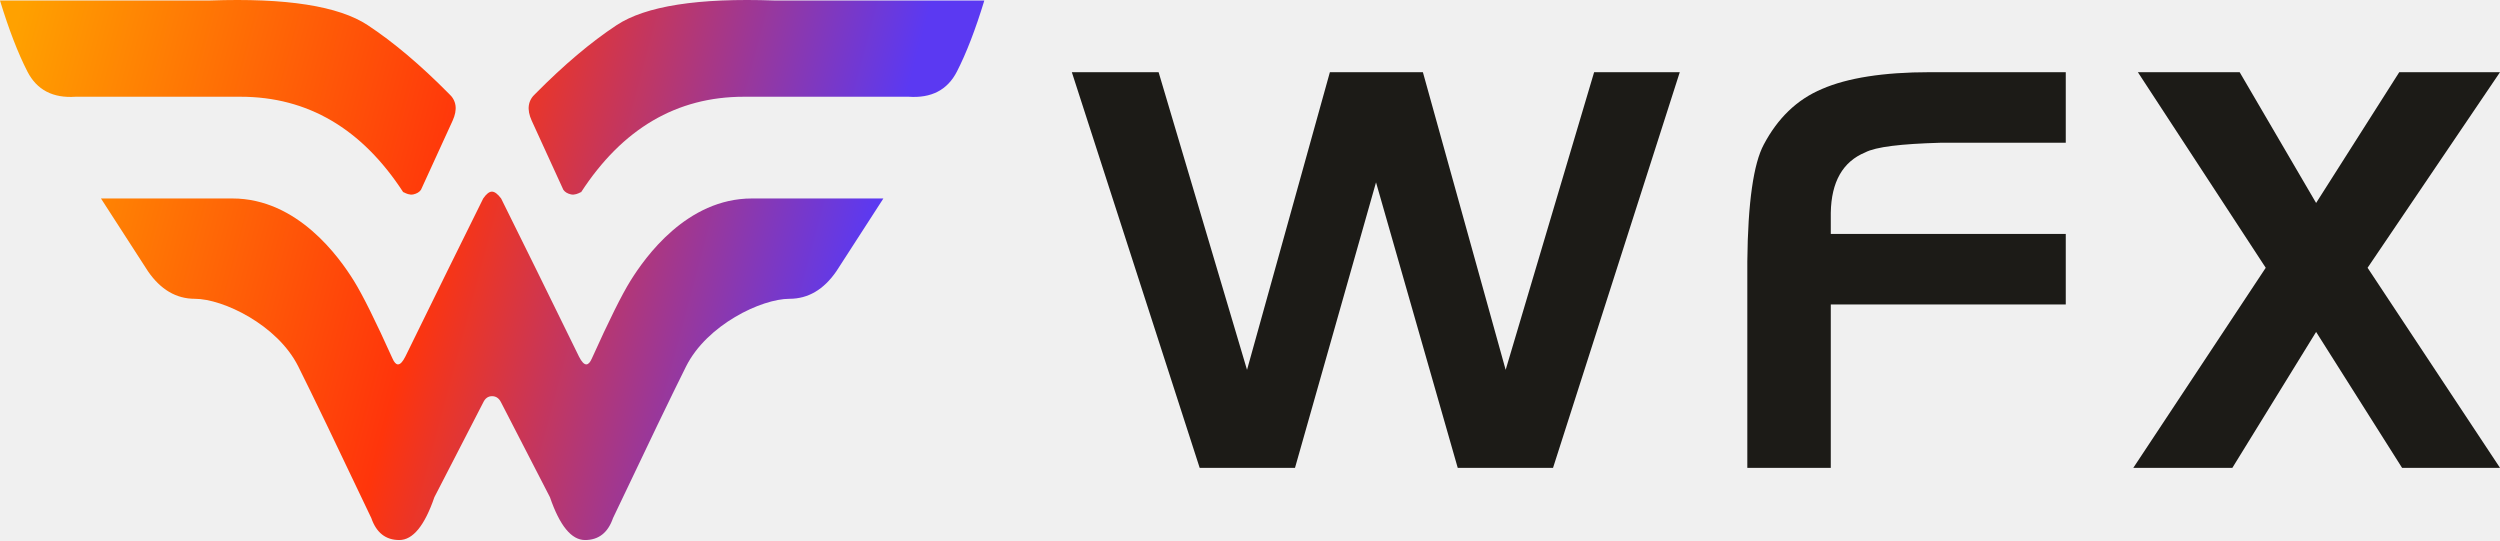
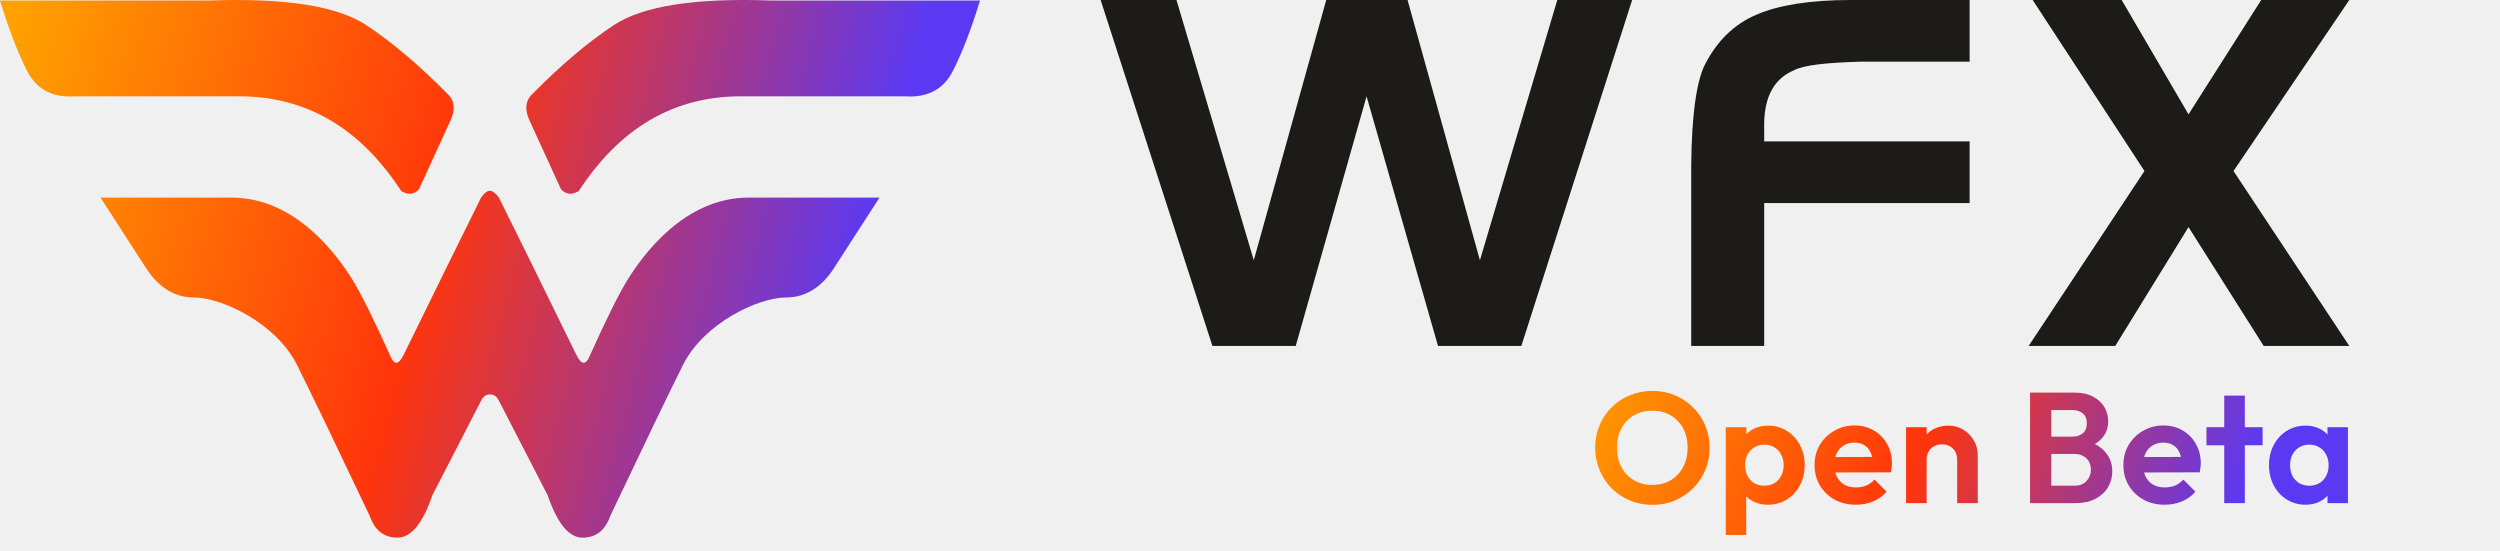
- <svg xmlns="http://www.w3.org/2000/svg" fill="none" version="1.1" width="158.301" height="34.195" viewBox="0 0 158.301 34.195">
+ <svg xmlns="http://www.w3.org/2000/svg" width="159" height="35" viewBox="0 0 159 35" fill="none">
+   <g clip-path="url(#clip0_18050_5683)">
+     <path fill-rule="evenodd" clip-rule="evenodd" d="M1.736 4.532C1.139 3.37 0.561 1.87 0 0.033L13.294 0.033C18.115 -0.141 21.446 0.38 23.287 1.595C24.914 2.67 26.622 4.111 28.409 5.918C28.904 6.354 28.986 6.931 28.656 7.65L26.657 12.017C26.556 12.163 26.394 12.26 26.172 12.31C25.939 12.361 25.713 12.249 25.603 12.194C25.556 12.17 25.53 12.158 25.535 12.174C22.914 8.142 19.477 6.126 15.223 6.126H4.792C3.352 6.226 2.333 5.695 1.736 4.532ZM60.592 4.532C61.189 3.37 61.767 1.87 62.328 0.033L49.034 0.033C44.213 -0.141 40.882 0.38 39.041 1.595C37.414 2.67 35.707 4.111 33.919 5.918C33.424 6.354 33.342 6.931 33.672 7.65L35.671 12.017C35.772 12.163 35.934 12.26 36.156 12.31C36.389 12.361 36.615 12.249 36.725 12.194C36.772 12.17 36.798 12.158 36.793 12.174C39.414 8.142 42.851 6.126 47.105 6.126H57.536C58.976 6.226 59.995 5.695 60.592 4.532ZM9.366 17.171L6.393 12.567H14.718C18.846 12.567 21.483 16.295 22.403 17.773C22.956 18.662 23.773 20.305 24.854 22.703C24.959 22.942 25.071 23.065 25.191 23.073C25.339 23.082 25.498 22.917 25.668 22.576C27.598 18.633 29.241 15.296 30.598 12.566C30.797 12.278 30.98 12.134 31.15 12.134C31.319 12.134 31.512 12.278 31.73 12.566C33.087 15.296 34.73 18.633 36.66 22.576C36.83 22.917 36.989 23.082 37.137 23.073C37.257 23.065 37.37 22.942 37.475 22.703C38.555 20.305 39.372 18.662 39.926 17.773C40.846 16.295 43.482 12.567 47.61 12.567H55.936L52.963 17.171C52.162 18.337 51.171 18.92 49.989 18.92C48.218 18.92 44.764 20.561 43.442 23.203C42.561 24.963 41.02 28.163 38.817 32.803C38.497 33.731 37.906 34.195 37.045 34.195C36.185 34.195 35.444 33.291 34.823 31.483L31.73 25.484C31.6 25.219 31.41 25.086 31.159 25.086C30.909 25.086 30.722 25.219 30.598 25.484L27.505 31.483C26.885 33.291 26.144 34.195 25.283 34.195C24.422 34.195 23.831 33.731 23.511 32.803C21.309 28.163 19.767 24.963 18.886 23.203C17.565 20.561 14.111 18.92 12.339 18.92C11.158 18.92 10.167 18.337 9.366 17.171Z" fill="url(#paint0_linear_18050_5683)" />
+     <path d="M94.123 16.552L89.521 -8.0784e-08H84.349L79.741 16.552L74.824 -8.0784e-08H70L77.109 22H82.409L86.914 6.126L91.457 22H96.758L103.805 -8.0784e-08H99.043L94.123 16.552Z" fill="#1C1B17" />
+     <path d="M111.725 0.929C110.293 1.529 109.24 2.584 108.479 4.018C107.909 5.07 107.592 7.238 107.561 10.527V22H112.202V12.917H125.268V8.995H112.202V7.813C112.233 6.095 112.87 4.977 114.111 4.463C114.712 4.147 116.113 3.986 118.275 3.924H125.268V-8.0784e-08H117.702C115.127 -8.0784e-08 113.123 0.321 111.725 0.929Z" fill="#1C1B17" />
+     <path d="M149.415 -8.0784e-08H143.813L139.189 7.272L134.938 -8.0784e-08H129.277L136.388 10.876L129.024 22H134.532L139.189 14.443L143.969 22H149.415L142.051 10.876L149.415 -8.0784e-08Z" fill="#1C1B17" />
+     <path d="M105.102 32.11C104.588 32.11 104.108 32.017 103.662 31.83C103.222 31.643 102.835 31.387 102.502 31.06C102.175 30.727 101.918 30.34 101.732 29.9C101.545 29.453 101.452 28.977 101.452 28.47C101.452 27.963 101.542 27.493 101.722 27.06C101.908 26.62 102.165 26.237 102.492 25.91C102.825 25.577 103.212 25.32 103.652 25.14C104.092 24.953 104.568 24.86 105.082 24.86C105.602 24.86 106.082 24.953 106.522 25.14C106.962 25.32 107.345 25.577 107.672 25.91C108.005 26.237 108.265 26.62 108.452 27.06C108.638 27.5 108.732 27.973 108.732 28.48C108.732 28.987 108.638 29.46 108.452 29.9C108.265 30.34 108.005 30.727 107.672 31.06C107.345 31.387 106.962 31.643 106.522 31.83C106.088 32.017 105.615 32.11 105.102 32.11ZM105.082 30.84C105.535 30.84 105.928 30.74 106.262 30.54C106.595 30.34 106.855 30.063 107.042 29.71C107.235 29.357 107.332 28.943 107.332 28.47C107.332 28.123 107.278 27.807 107.172 27.52C107.065 27.233 106.912 26.987 106.712 26.78C106.512 26.567 106.275 26.403 106.002 26.29C105.728 26.177 105.422 26.12 105.082 26.12C104.642 26.12 104.252 26.22 103.912 26.42C103.578 26.613 103.315 26.887 103.122 27.24C102.935 27.593 102.842 28.003 102.842 28.47C102.842 28.823 102.895 29.147 103.002 29.44C103.115 29.733 103.268 29.983 103.462 30.19C103.662 30.397 103.898 30.557 104.172 30.67C104.452 30.783 104.755 30.84 105.082 30.84ZM112.439 32.1C112.092 32.1 111.779 32.03 111.499 31.89C111.219 31.743 110.995 31.547 110.829 31.3C110.662 31.053 110.572 30.77 110.559 30.45V28.74C110.572 28.42 110.662 28.137 110.829 27.89C111.002 27.637 111.225 27.437 111.499 27.29C111.779 27.143 112.092 27.07 112.439 27.07C112.885 27.07 113.285 27.18 113.639 27.4C113.992 27.62 114.269 27.92 114.469 28.3C114.675 28.68 114.779 29.11 114.779 29.59C114.779 30.063 114.675 30.49 114.469 30.87C114.269 31.25 113.992 31.55 113.639 31.77C113.285 31.99 112.885 32.1 112.439 32.1ZM109.759 34.02V27.17H111.069V28.44L110.849 29.61L111.059 30.78V34.02H109.759ZM112.209 30.89C112.449 30.89 112.662 30.837 112.849 30.73C113.035 30.617 113.179 30.463 113.279 30.27C113.385 30.07 113.439 29.84 113.439 29.58C113.439 29.327 113.385 29.103 113.279 28.91C113.179 28.71 113.035 28.557 112.849 28.45C112.662 28.337 112.449 28.28 112.209 28.28C111.975 28.28 111.765 28.337 111.579 28.45C111.392 28.557 111.245 28.71 111.139 28.91C111.039 29.103 110.989 29.327 110.989 29.58C110.989 29.84 111.039 30.07 111.139 30.27C111.245 30.463 111.389 30.617 111.569 30.73C111.755 30.837 111.969 30.89 112.209 30.89ZM118.036 32.1C117.53 32.1 117.08 31.993 116.686 31.78C116.293 31.56 115.98 31.26 115.746 30.88C115.52 30.5 115.406 30.067 115.406 29.58C115.406 29.1 115.516 28.673 115.736 28.3C115.963 27.92 116.27 27.62 116.656 27.4C117.043 27.173 117.473 27.06 117.946 27.06C118.413 27.06 118.823 27.167 119.176 27.38C119.536 27.587 119.816 27.873 120.016 28.24C120.223 28.6 120.326 29.01 120.326 29.47C120.326 29.557 120.32 29.647 120.306 29.74C120.3 29.827 120.283 29.927 120.256 30.04L116.196 30.05V29.07L119.646 29.06L119.116 29.47C119.103 29.183 119.05 28.943 118.956 28.75C118.87 28.557 118.74 28.41 118.566 28.31C118.4 28.203 118.193 28.15 117.946 28.15C117.686 28.15 117.46 28.21 117.266 28.33C117.073 28.443 116.923 28.607 116.816 28.82C116.716 29.027 116.666 29.273 116.666 29.56C116.666 29.853 116.72 30.11 116.826 30.33C116.94 30.543 117.1 30.71 117.306 30.83C117.513 30.943 117.753 31 118.026 31C118.273 31 118.496 30.96 118.696 30.88C118.896 30.793 119.07 30.667 119.216 30.5L119.986 31.27C119.753 31.543 119.466 31.75 119.126 31.89C118.793 32.03 118.43 32.1 118.036 32.1ZM124.475 32V29.23C124.475 28.943 124.385 28.71 124.205 28.53C124.025 28.35 123.792 28.26 123.505 28.26C123.319 28.26 123.152 28.3 123.005 28.38C122.859 28.46 122.742 28.573 122.655 28.72C122.575 28.867 122.535 29.037 122.535 29.23L122.025 28.97C122.025 28.59 122.105 28.26 122.265 27.98C122.432 27.693 122.659 27.47 122.945 27.31C123.239 27.15 123.569 27.07 123.935 27.07C124.289 27.07 124.605 27.16 124.885 27.34C125.165 27.513 125.385 27.743 125.545 28.03C125.705 28.31 125.785 28.613 125.785 28.94V32H124.475ZM121.225 32V27.17H122.535V32H121.225ZM130.112 32V30.89H131.942C132.268 30.89 132.522 30.79 132.702 30.59C132.888 30.39 132.982 30.153 132.982 29.88C132.982 29.693 132.942 29.523 132.862 29.37C132.782 29.217 132.662 29.097 132.502 29.01C132.348 28.917 132.162 28.87 131.942 28.87H130.112V27.77H131.792C132.072 27.77 132.295 27.7 132.462 27.56C132.635 27.42 132.722 27.21 132.722 26.93C132.722 26.643 132.635 26.43 132.462 26.29C132.295 26.15 132.072 26.08 131.792 26.08H130.112V24.97H131.952C132.418 24.97 132.808 25.057 133.122 25.23C133.442 25.397 133.682 25.62 133.842 25.9C134.002 26.173 134.082 26.473 134.082 26.8C134.082 27.2 133.958 27.547 133.712 27.84C133.472 28.127 133.118 28.34 132.652 28.48L132.712 28.04C133.232 28.187 133.632 28.43 133.912 28.77C134.198 29.103 134.342 29.507 134.342 29.98C134.342 30.353 134.248 30.693 134.062 31C133.882 31.3 133.615 31.543 133.262 31.73C132.915 31.91 132.492 32 131.992 32H130.112ZM129.112 32V24.97H130.462V32H129.112ZM137.679 32.1C137.172 32.1 136.722 31.993 136.329 31.78C135.936 31.56 135.622 31.26 135.389 30.88C135.162 30.5 135.049 30.067 135.049 29.58C135.049 29.1 135.159 28.673 135.379 28.3C135.606 27.92 135.912 27.62 136.299 27.4C136.686 27.173 137.116 27.06 137.589 27.06C138.056 27.06 138.466 27.167 138.819 27.38C139.179 27.587 139.459 27.873 139.659 28.24C139.866 28.6 139.969 29.01 139.969 29.47C139.969 29.557 139.962 29.647 139.949 29.74C139.942 29.827 139.926 29.927 139.899 30.04L135.839 30.05V29.07L139.289 29.06L138.759 29.47C138.746 29.183 138.692 28.943 138.599 28.75C138.512 28.557 138.382 28.41 138.209 28.31C138.042 28.203 137.836 28.15 137.589 28.15C137.329 28.15 137.102 28.21 136.909 28.33C136.716 28.443 136.566 28.607 136.459 28.82C136.359 29.027 136.309 29.273 136.309 29.56C136.309 29.853 136.362 30.11 136.469 30.33C136.582 30.543 136.742 30.71 136.949 30.83C137.156 30.943 137.396 31 137.669 31C137.916 31 138.139 30.96 138.339 30.88C138.539 30.793 138.712 30.667 138.859 30.5L139.629 31.27C139.396 31.543 139.109 31.75 138.769 31.89C138.436 32.03 138.072 32.1 137.679 32.1ZM141.461 32V25.16H142.771V32H141.461ZM140.331 28.32V27.17H143.901V28.32H140.331ZM146.629 32.1C146.189 32.1 145.793 31.99 145.439 31.77C145.086 31.55 144.809 31.25 144.609 30.87C144.409 30.49 144.309 30.063 144.309 29.59C144.309 29.11 144.409 28.68 144.609 28.3C144.809 27.92 145.086 27.62 145.439 27.4C145.793 27.18 146.189 27.07 146.629 27.07C146.976 27.07 147.286 27.14 147.559 27.28C147.833 27.42 148.049 27.617 148.209 27.87C148.376 28.117 148.466 28.397 148.479 28.71V30.45C148.466 30.77 148.376 31.053 148.209 31.3C148.049 31.547 147.833 31.743 147.559 31.89C147.286 32.03 146.976 32.1 146.629 32.1ZM146.869 30.89C147.236 30.89 147.533 30.77 147.759 30.53C147.986 30.283 148.099 29.967 148.099 29.58C148.099 29.327 148.046 29.103 147.939 28.91C147.839 28.71 147.696 28.557 147.509 28.45C147.329 28.337 147.116 28.28 146.869 28.28C146.629 28.28 146.416 28.337 146.229 28.45C146.049 28.557 145.906 28.71 145.799 28.91C145.699 29.103 145.649 29.327 145.649 29.58C145.649 29.84 145.699 30.07 145.799 30.27C145.906 30.463 146.049 30.617 146.229 30.73C146.416 30.837 146.629 30.89 146.869 30.89ZM148.029 32V30.7L148.239 29.52L148.029 28.36V27.17H149.329V32H148.029Z" fill="url(#paint1_linear_18050_5683)" />
+   </g>
  <defs>
-     <linearGradient x1="0.915" y1="0.848" x2="-0.084" y2="0.7" id="wfx-logo-small">
-       <stop offset="8.846%" stop-color="#5B39F2" stop-opacity="1" />
-       <stop offset="52.317%" stop-color="#FF350B" stop-opacity="1" />
-       <stop offset="100%" stop-color="#FFA100" stop-opacity="1" />
+     <linearGradient id="paint0_linear_18050_5683" x1="57.052" y1="29.012" x2="-2.269" y2="12.928" gradientUnits="userSpaceOnUse">
+       <stop offset="0.088" stop-color="#5B39F2" />
+       <stop offset="0.523" stop-color="#FF350B" />
+       <stop offset="1" stop-color="#FFA100" />
    </linearGradient>
+     <linearGradient id="paint1_linear_18050_5683" x1="145.852" y1="34.272" x2="102.841" y2="16.854" gradientUnits="userSpaceOnUse">
+       <stop offset="0.088" stop-color="#5B39F2" />
+       <stop offset="0.523" stop-color="#FF350B" />
+       <stop offset="1" stop-color="#FFA100" />
+     </linearGradient>
+     <clipPath id="clip0_18050_5683">
+       <rect width="158.301" height="34.195" fill="white" />
+     </clipPath>
  </defs>
-   <g>
-     <g>
-       <g>
-         <path d="M1.736,4.532Q0.841,2.788,0,0.033L13.294,0.033Q20.526,-0.228,23.287,1.595Q25.728,3.207,28.409,5.918Q29.151,6.572,28.656,7.65L26.657,12.017Q26.505,12.236,26.172,12.31C25.939,12.361,25.713,12.249,25.603,12.194C25.556,12.17,25.53,12.158,25.535,12.174Q21.604,6.126,15.223,6.126L4.792,6.126Q2.631,6.276,1.736,4.532ZM60.592,4.532Q61.487,2.788,62.328,0.033L49.034,0.033Q41.802,-0.228,39.041,1.595Q36.6,3.207,33.919,5.918Q33.177,6.572,33.672,7.65L35.671,12.017Q35.823,12.236,36.156,12.31C36.389,12.361,36.615,12.249,36.725,12.194C36.772,12.17,36.798,12.158,36.793,12.174Q40.724,6.126,47.105,6.126L57.536,6.126Q59.697,6.276,60.592,4.532ZM9.366,17.171L6.393,12.567L14.718,12.567C18.846,12.567,21.483,16.295,22.403,17.773Q23.233,19.107,24.854,22.703Q25.011,23.061,25.191,23.073Q25.413,23.087,25.668,22.576Q28.563,16.661,30.598,12.566Q30.896,12.134,31.15,12.134Q31.404,12.134,31.73,12.566Q33.766,16.661,36.66,22.576Q36.916,23.087,37.137,23.073Q37.317,23.061,37.475,22.703Q39.095,19.107,39.926,17.773C40.846,16.295,43.482,12.567,47.61,12.567L55.936,12.567L52.963,17.171Q51.761,18.92,49.989,18.92C48.217,18.92,44.764,20.562,43.442,23.203Q42.121,25.844,38.817,32.803Q38.337,34.195,37.045,34.195Q35.754,34.195,34.823,31.483L31.73,25.484Q31.535,25.086,31.159,25.086Q30.784,25.086,30.598,25.484L27.505,31.483Q26.574,34.195,25.283,34.195Q23.991,34.195,23.511,32.803Q20.207,25.844,18.886,23.203C17.565,20.562,14.111,18.92,12.339,18.92Q10.567,18.92,9.366,17.171Z" fill-rule="evenodd" fill="url(#wfx-logo-small)" fill-opacity="1" style="mix-blend-mode:passthrough" />
-       </g>
-     </g>
-     <g>
-       <g transform="matrix(1,0,0,-1,0,59.24692)">
-         <g>
-           <path d="M95.339,35.828L90.098,54.676L84.209,54.676L78.962,35.828L73.363,54.676L67.869,54.676L75.964,29.623L82,29.623L87.13,47.7L92.304,29.623L98.339,29.623L106.364,54.676L100.941,54.676L95.339,35.828Z" fill="#1C1B17" fill-opacity="1" style="mix-blend-mode:passthrough" />
-         </g>
-       </g>
-       <g transform="matrix(1,0,0,-1,0,59.24692)">
-         <g>
-           <path d="M115.382,53.618C113.752,52.935,112.554,51.733,111.687,50.101C111.038,48.902,110.676,46.433,110.641,42.689L110.641,29.623L115.926,29.623L115.926,39.967L130.805,39.967L130.805,44.433L115.926,44.433L115.926,45.779C115.961,47.735,116.687,49.008,118.1,49.594C118.784,49.953,120.379,50.136,122.841,50.207L130.805,50.207L130.805,54.676L122.189,54.676C119.257,54.676,116.975,54.31,115.382,53.618Z" fill="#1C1B17" fill-opacity="1" style="mix-blend-mode:passthrough" />
-         </g>
-       </g>
-       <g transform="matrix(1,0,0,-1,0,59.24692)">
-         <g>
-           <path d="M158.301,54.676L151.922,54.676L146.657,46.395L141.816,54.676L135.37,54.676L143.467,42.291L135.082,29.623L141.354,29.623L146.657,38.229L152.1,29.623L158.301,29.623L149.916,42.291L158.301,54.676Z" fill="#1C1B17" fill-opacity="1" style="mix-blend-mode:passthrough" />
-         </g>
-       </g>
-     </g>
-   </g>
</svg>
